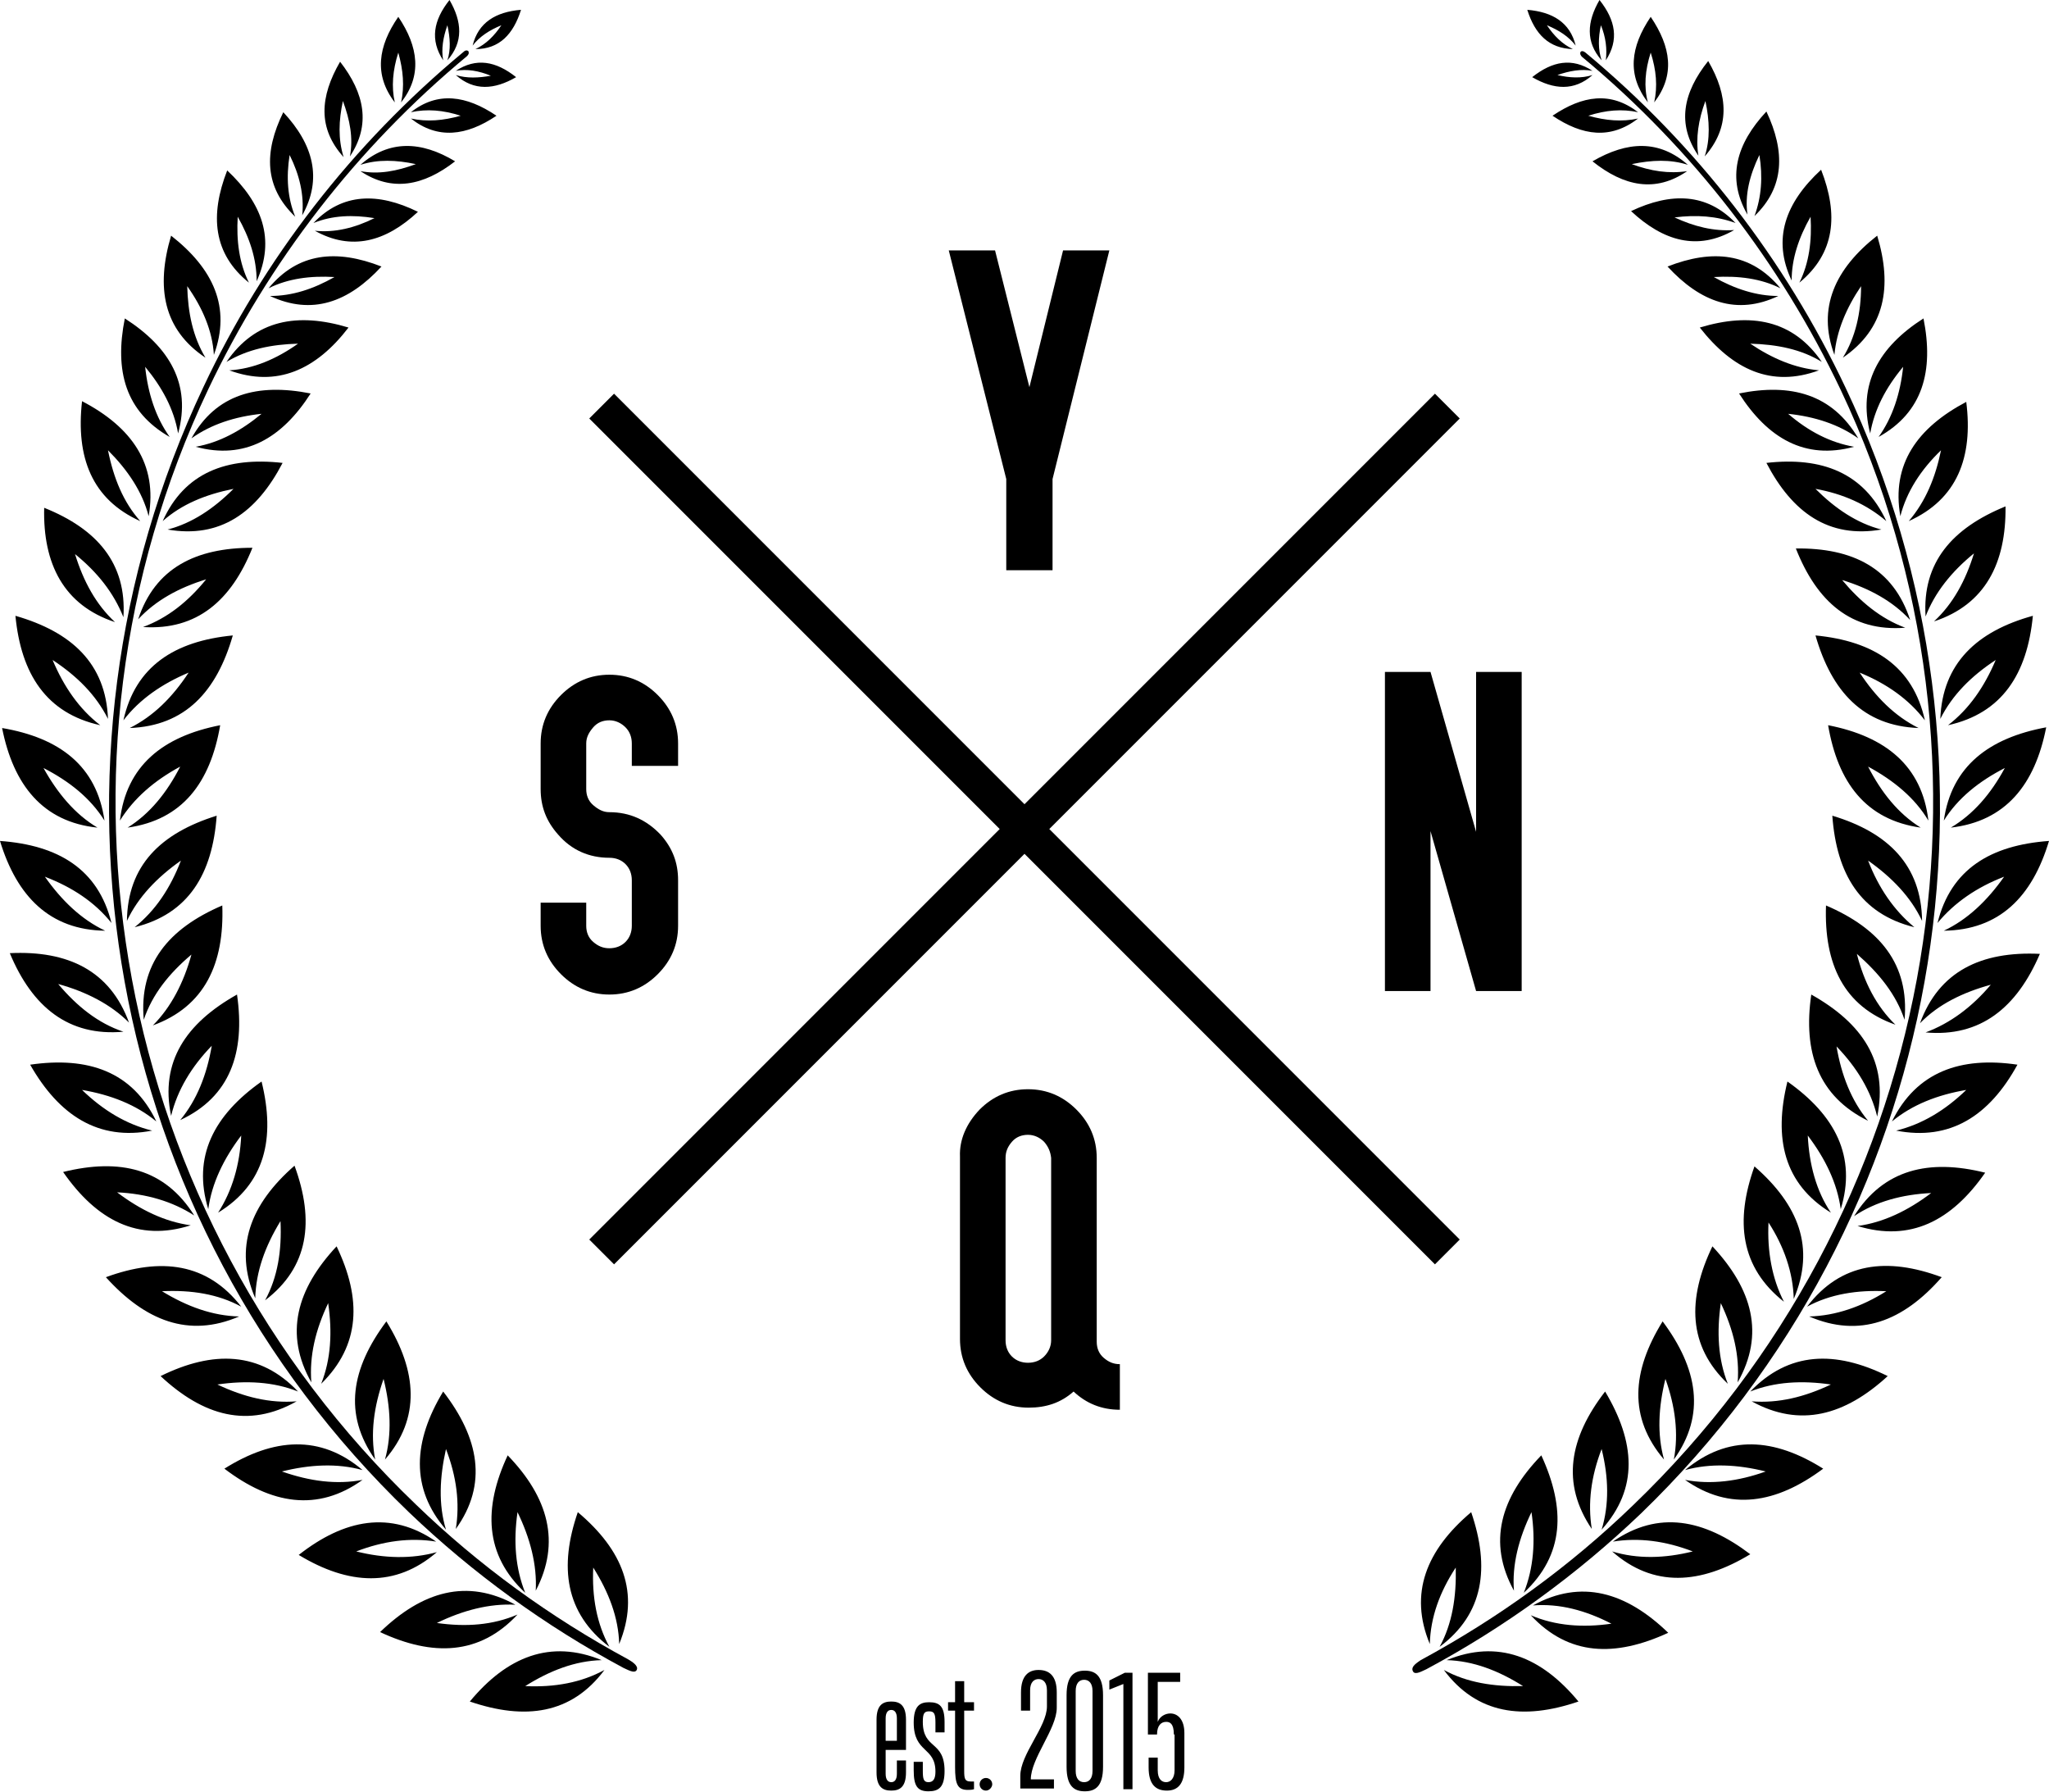
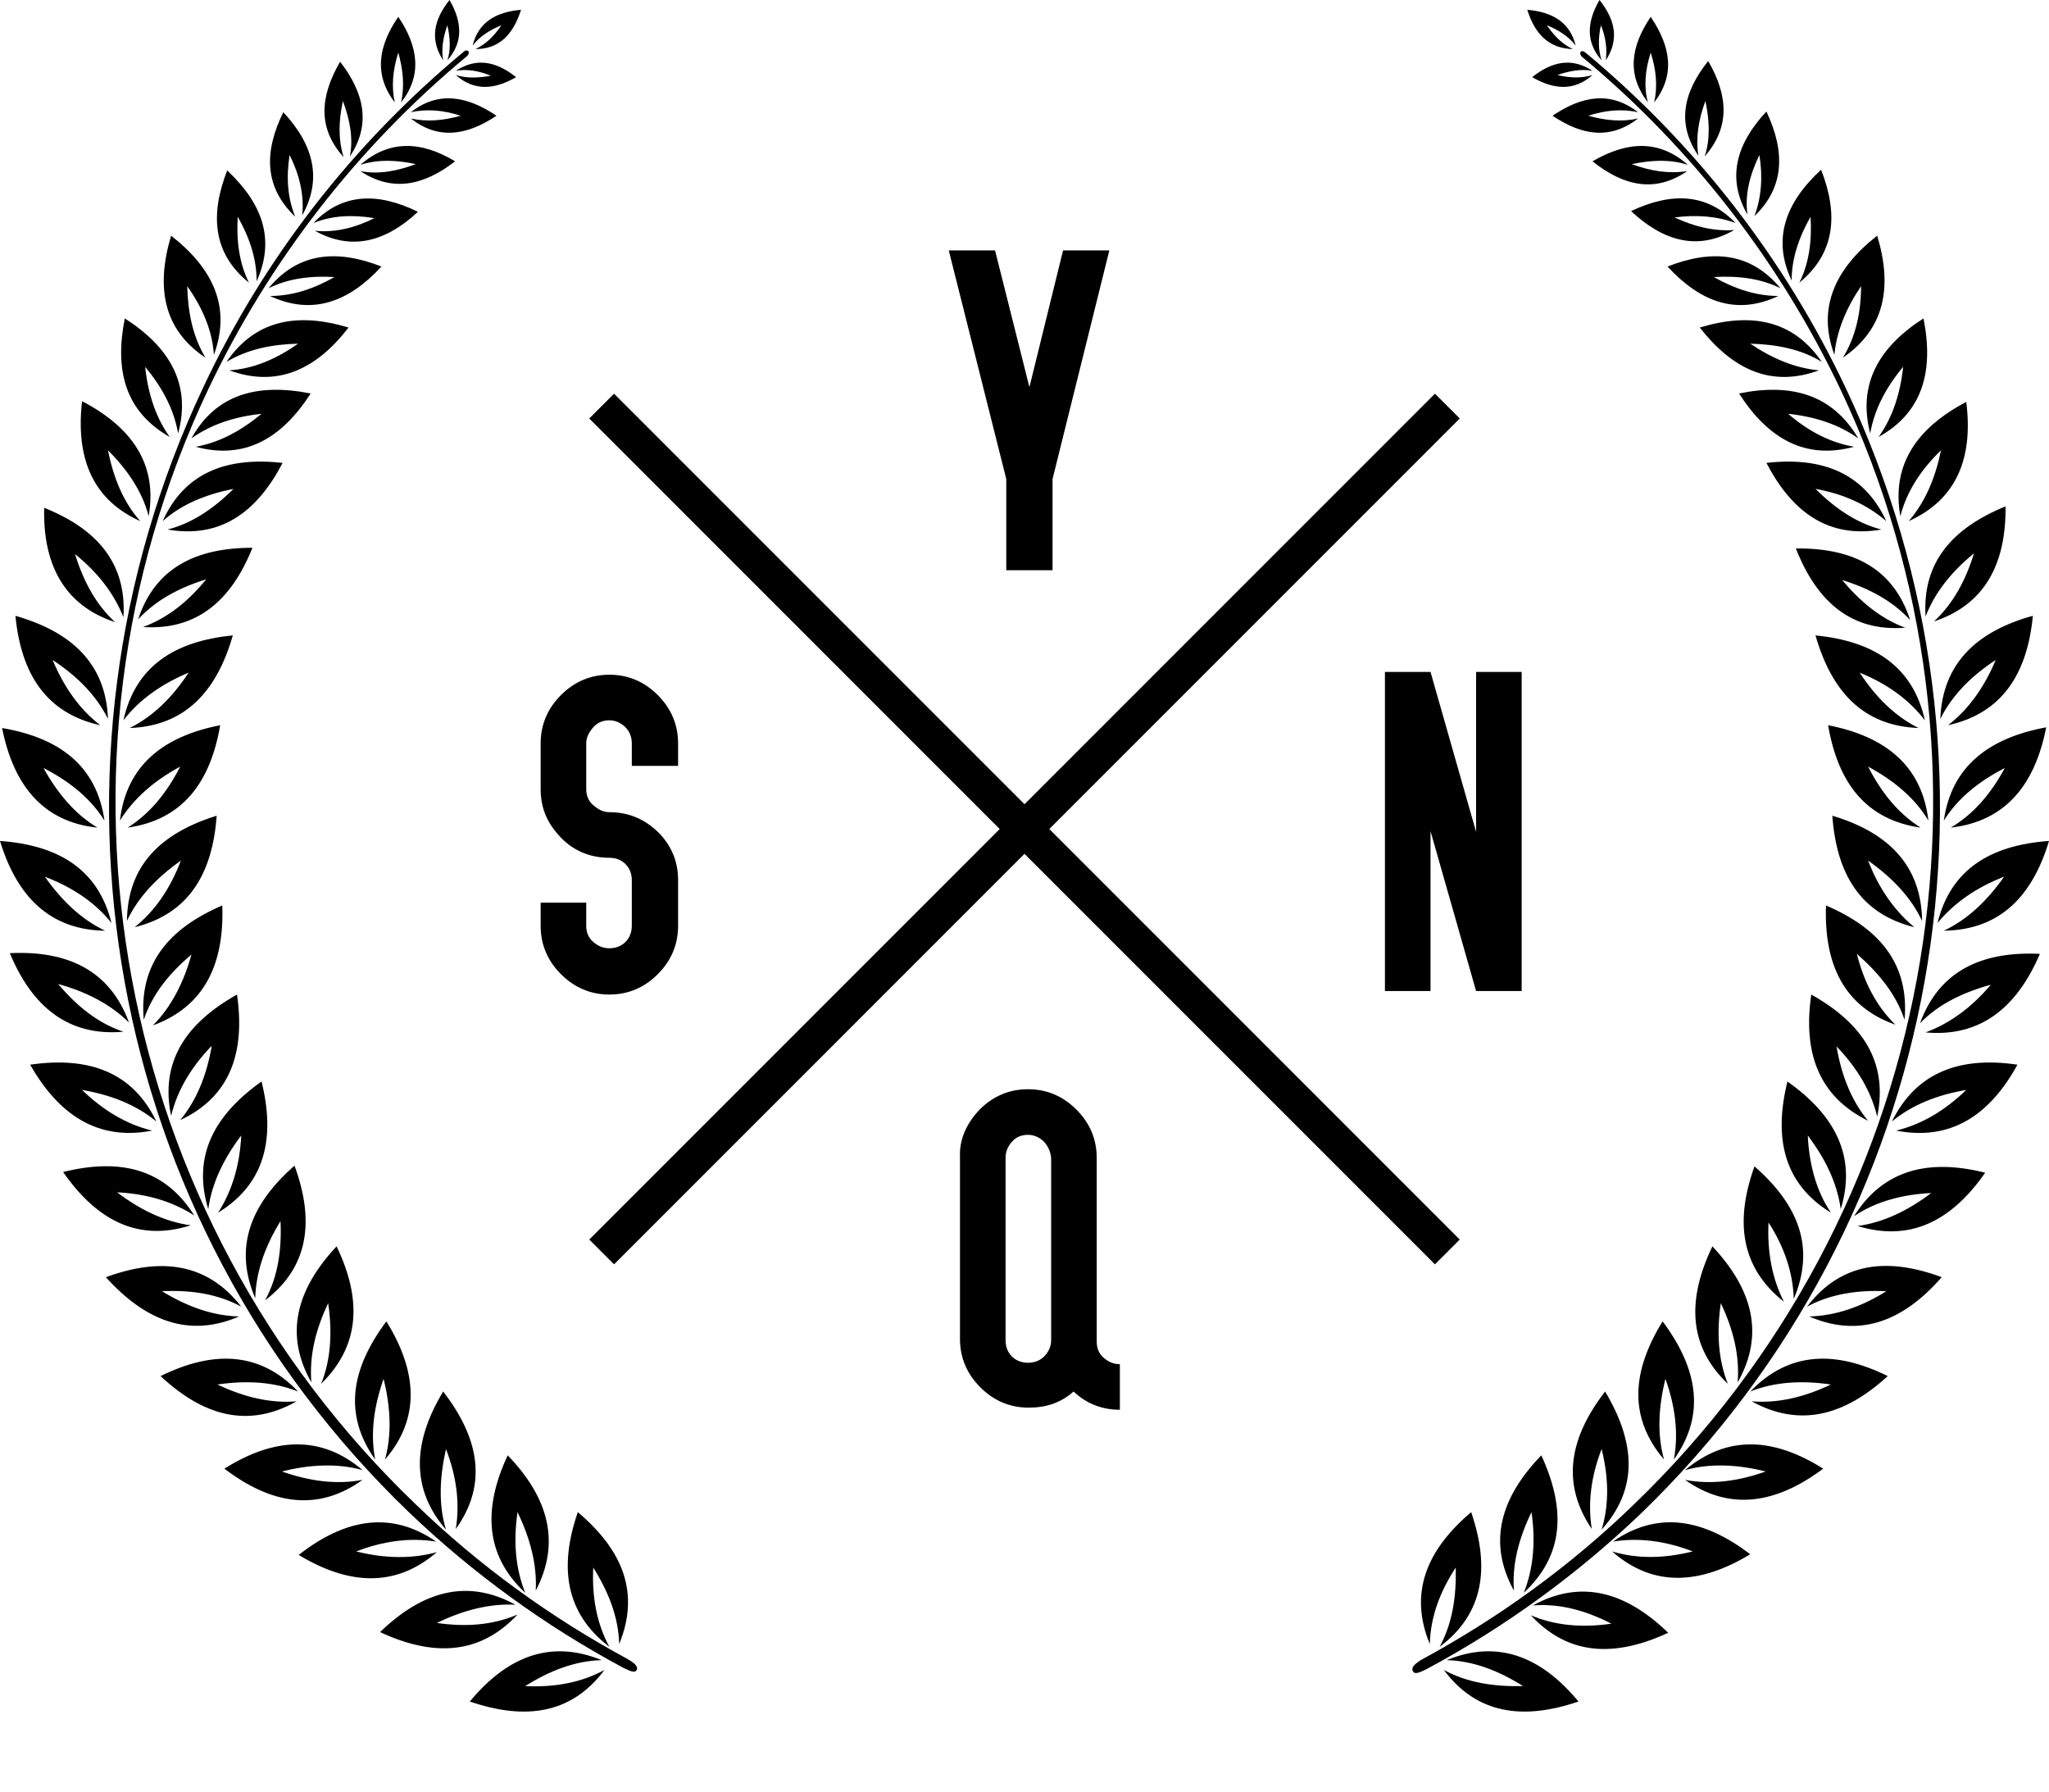
- <svg xmlns="http://www.w3.org/2000/svg" viewBox="246.9 76.8 292.2 255.4">
+ <svg xmlns="http://www.w3.org/2000/svg" id="Ebene_1" viewBox="-53 73.6 292.2 255.4">
  <style>.st0{fill:none;stroke:#000000;stroke-width:5;stroke-miterlimit:10;}</style>
  <g id="logo-graphic">
-     <path d="M374.8 327.8h1.3v1.7c0 2.1-.9 2.6-2.1 2.6-1.2 0-2.1-.5-2.1-2.6V322c0-2.1.9-2.6 2.1-2.6 1.2 0 2.1.5 2.1 2.6v4.3h-2.9v3.4c0 .8.3 1.2.8 1.2s.8-.4.8-1.2v-1.9zm0-6c0-.8-.3-1.2-.8-1.2s-.8.4-.8 1.2v3.2h1.6v-3.2zm3.7 7.5c0 1.1.1 1.6.8 1.6.7 0 1-.5 1-1.5 0-3.6-3.1-2.6-3.1-7 0-2.4.9-2.9 2.2-2.9 1.5 0 2.2.6 2.2 2.8v1.5h-1.3v-1.4c0-1.3-.2-1.6-.9-1.6s-.9.3-.9 1.5c0 4 3.1 2.6 3.1 7 0 2.3-.8 2.9-2.3 2.9-1.6 0-2.1-.8-2.1-3V328h1.3v1.3zm7.3 2.6c-.3.1-.6.1-.9.1-1.5 0-1.8-.9-1.8-3.3v-8h-1v-1.2h1v-3h1.3v3h1.4v1.2h-1.4v8.6c0 1.1.1 1.5.9 1.5h.5v1.1zm1.7.2c-.5 0-.9-.4-.9-.9s.4-.9.9-.9.9.4.9.9c0 .4-.4.9-.9.9zm4.9-.2V330c0-3.1 3.8-7 3.8-9.9v-2.3c0-1.2-.6-1.6-1.2-1.6s-1.2.4-1.2 1.6v2.9h-1.3v-2.6c0-2.4 1.1-3.2 2.5-3.2 1.5 0 2.6.8 2.6 3.2v2.2c0 3-3.7 7.2-3.7 10.2h3.3v1.3h-4.8zm6.6-13.4c0-2.8 1.1-3.5 2.6-3.5s2.6.7 2.6 3.5v10.2c0 2.8-1.1 3.5-2.6 3.5s-2.6-.7-2.6-3.5v-10.2zm3.7-.6c0-1.1-.5-1.6-1.2-1.6s-1.2.5-1.2 1.6v11.4c0 1.1.5 1.6 1.2 1.6s1.2-.5 1.2-1.6v-11.4zm4.4 14v-15l-2 .8v-1.3l2.2-1.1h1.1v16.6h-1.3zm7.2-7.8c0-1.6-.6-1.8-1.1-1.8-.7 0-1.3.5-1.3 1.8h-1.3v-8.8h4.6v1.3H412v5.7c.3-.8 1.1-1.2 1.8-1.2 1 0 2 .8 2 2.8v4.9c0 2.3-.9 3.3-2.5 3.3s-2.6-.9-2.6-3.3v-1.4h1.3v1.8c0 1.3.6 1.7 1.2 1.7s1.2-.5 1.2-1.7v-5.1z" />
    <g id="base">
      <g id="laurel-svg">
-         <path d="M280.7 218.6c-7.3 4.1-11 9.6-9.4 17.3.9-3.7 2.9-7 5.8-10-.7 4.1-2.1 7.7-4.5 10.6 7.1-3.3 9.3-9.6 8.1-17.9zM319.3 284.3c-3.5 7.5-3.3 14.2 2.5 19.6-1.4-3.5-1.7-7.3-1.1-11.5 1.8 3.7 2.8 7.5 2.6 11.2 3.6-6.9 1.8-13.3-4-19.3zM310.1 275.2c-4.3 7.1-4.7 13.8.4 19.7-1.1-3.6-.9-7.5 0-11.5 1.5 3.9 2 7.7 1.4 11.4 4.6-6.4 3.3-13-1.8-19.6zM294.9 254.5c-5.7 6.1-7.5 12.5-3.6 19.4-.3-3.8.6-7.5 2.4-11.3.6 4.1.4 8-1 11.5 5.6-5.5 5.8-12.1 2.2-19.6zM302 265.2c-5 6.7-6.2 13.2-1.6 19.7-.7-3.7-.2-7.5 1.2-11.5 1 4 1.2 7.9.2 11.5 5.1-5.9 4.6-12.6.2-19.7zM288.9 243c-6.3 5.5-8.7 11.7-5.6 18.9.1-3.8 1.4-7.4 3.6-11 .2 4.2-.4 8-2.2 11.3 6.2-4.7 7.1-11.3 4.2-19.2zM284.2 231c-6.8 4.8-9.9 10.7-7.6 18.2.5-3.7 2.2-7.2 4.7-10.5-.2 4.2-1.3 7.9-3.3 11 6.7-4.1 8.2-10.6 6.2-18.7zM333.8 311.6c-1.8-3.3-2.5-7.1-2.3-11.3 2.2 3.5 3.6 7.1 3.7 10.9 3-7.3.5-13.4-5.9-18.8-2.7 7.8-1.8 14.4 4.5 19.2zM281 264.5c-3.8-.1-7.4-1.4-11-3.6 4.2-.2 8 .4 11.3 2.2-4.8-6.2-11.4-7.1-19.3-4.2 5.6 6.2 11.8 8.7 19 5.6zM278.6 205.9c-7.7 3.3-11.9 8.4-11.2 16.3 1.2-3.6 3.6-6.6 6.8-9.3-1.1 4-2.9 7.5-5.5 10.1 7.4-2.7 10.2-8.8 9.9-17.1zM321.8 317.2c3.5-2.2 7.1-3.6 10.9-3.7-7.3-3-13.5-.5-18.8 5.9 7.9 2.7 14.5 1.8 19.2-4.5-3.3 1.8-7.1 2.5-11.3 2.3zM289.2 276.6c-3.8.3-7.5-.6-11.3-2.4 4.1-.6 8-.4 11.5 1-5.4-5.7-12.1-5.9-19.6-2.2 6.1 5.7 12.5 7.5 19.4 3.6zM274.1 251.5c-3.7-.5-7.2-2.2-10.5-4.7 4.2.2 7.9 1.3 11 3.3-4.2-6.7-10.6-8.2-18.7-6.2 4.8 6.9 10.7 10 18.2 7.6zM298.6 287.8c-3.7.7-7.5.2-11.5-1.2 4-1 7.9-1.2 11.5-.2-6-5.1-12.7-4.6-19.7-.2 6.7 5.1 13.3 6.2 19.7 1.6zM297.7 298c3.9-1.5 7.7-2 11.4-1.4-6.5-4.5-13.1-3.2-19.6 1.9 7.1 4.3 13.8 4.7 19.7-.4-3.6 1-7.5.9-11.5-.1zM309.2 308.2c3.7-1.8 7.5-2.8 11.2-2.6-6.9-3.8-13.3-1.9-19.3 3.9 7.5 3.5 14.2 3.3 19.6-2.5-3.5 1.5-7.3 1.8-11.5 1.2zM268.6 238c-3.7-.9-7-2.9-10-5.8 4.1.7 7.7 2.1 10.6 4.5-3.4-7.1-9.7-9.3-18-8.1 4.1 7.2 9.7 10.9 17.4 9.4zM291.6 108.6c2.7-1.1 5.6-1.2 8.7-.7-2.8 1.4-5.7 2.1-8.5 1.8 5.2 2.9 10.1 1.6 14.7-2.7-5.7-2.8-10.8-2.7-14.9 1.6zM272.6 186.1c-1.9 3.7-4.3 6.7-7.5 8.7 7.8-1.1 11.8-6.4 13.2-14.6-8.2 1.6-13.4 5.8-14.3 13.6 2-3.2 4.9-5.7 8.6-7.7zM301.3 114.8c-6.4-2.5-11.9-2-16.1 3.1 2.8-1.4 6-1.8 9.4-1.6-3 1.7-6 2.7-9.2 2.7 6 2.8 11.2.9 15.9-4.2zM298.3 100.3c2.5-.8 5.1-.7 7.9-.1-2.7 1-5.3 1.5-7.9 1 4.5 3 9 2.1 13.5-1.4-4.8-2.9-9.4-3.1-13.5.5zM264.5 223.9c-3.6-1.2-6.6-3.6-9.3-6.8 4 1.1 7.5 2.9 10.1 5.5-2.7-7.4-8.7-10.3-17-9.9 3.2 7.7 8.4 11.9 16.2 11.2zM305.5 92.8c2.3-.5 4.6-.3 7.1.5-2.5.7-4.8.9-7.1.4 3.8 3 7.9 2.5 12.2-.4-4.3-2.9-8.4-3.5-12.2-.5zM311.9 87.5c2.6 2.3 5.5 2.1 8.6.3-2.9-2.3-5.7-2.8-8.6-.9 1.6-.3 3.3 0 5 .7-1.7.3-3.4.4-5-.1zM296.6 123.5c-7.3-2.2-13.3-1.1-17.4 4.9 3-1.8 6.4-2.5 10.2-2.6-3.1 2.2-6.4 3.6-9.8 3.8 6.8 2.5 12.4-.1 17-6.1zM266.1 209c7.7-1.9 11.1-7.6 11.7-15.9-8 2.5-12.7 7.1-12.8 15 1.6-3.4 4.3-6.2 7.7-8.6-1.5 3.9-3.6 7.1-6.6 9.5zM274.2 139.3c2.8-2 6.2-3.1 10-3.5-2.9 2.4-6 4.1-9.4 4.7 7 1.9 12.3-1.2 16.4-7.6-7.6-1.5-13.5.1-17 6.4zM266.6 165.1c2.5-2.7 5.8-4.5 9.7-5.7-2.6 3.2-5.5 5.5-9 6.8 7.7.5 12.6-3.8 15.6-11.3-8.1 0-13.9 2.9-16.3 10.2zM273.8 172.7c-2.3 3.5-5 6.2-8.4 7.9 7.9-.3 12.4-5.2 14.7-13.2-8.3.8-13.9 4.4-15.6 12.1 2.3-3 5.5-5.2 9.3-6.8zM270.1 151.1c2.7-2.4 6.1-3.8 10.1-4.6-2.8 2.8-5.9 4.9-9.4 5.8 7.5 1.3 12.7-2.4 16.4-9.5-8-.9-14 1.4-17.1 8.3zM318.4 80.4c-1 1.5-2.2 2.7-3.7 3.4 3.4 0 5.4-2.1 6.5-5.6-3.6.3-6.1 1.8-6.9 5.1 1-1.3 2.4-2.2 4.1-2.9zM261.2 180.2c-3-2.3-5.2-5.5-6.8-9.3 3.5 2.3 6.2 5 7.9 8.4-.3-7.9-5.2-12.4-13.2-14.7.8 8.3 4.4 13.9 12.1 15.6zM263.3 165.5c-2.7-2.5-4.5-5.8-5.7-9.7 3.2 2.6 5.5 5.5 6.9 9 .5-7.7-3.8-12.6-11.3-15.6-.2 8 2.8 13.9 10.1 16.3zM266.9 151.1c-2.4-2.7-3.8-6.1-4.6-10.1 2.8 2.8 4.9 5.9 5.8 9.4 1.3-7.4-2.4-12.7-9.5-16.4-.9 8 1.4 14 8.3 17.1zM271.1 139.1c-2-2.8-3.1-6.2-3.5-10 2.4 2.9 4.1 6 4.7 9.5 1.9-7-1.2-12.3-7.6-16.4-1.5 7.5.1 13.3 6.4 16.9zM261.9 209.5c-3.4-1.6-6.2-4.3-8.6-7.7 3.9 1.5 7.1 3.6 9.5 6.6-1.9-7.7-7.6-11.1-15.9-11.7 2.4 7.9 7.1 12.7 15 12.8zM260.8 194.8c-3.2-1.9-5.7-4.9-7.7-8.5 3.7 1.9 6.7 4.3 8.7 7.5-1.1-7.8-6.4-11.8-14.6-13.2 1.6 8.1 5.8 13.4 13.6 14.2zM288.2 98.9c1.4 2.8 2.1 5.7 1.8 8.6 2.9-5.2 1.6-10.1-2.7-14.7-2.8 5.7-2.7 10.7 1.7 14.9-1.1-2.7-1.3-5.6-.8-8.8zM276.2 127.8c-1.8-3-2.5-6.4-2.6-10.2 2.2 3.1 3.6 6.4 3.8 9.8 2.5-6.8-.1-12.3-6.1-17-2.2 7.4-1.1 13.4 4.9 17.4zM303.7 84.3c.7 2.5.9 4.8.4 7.1 3-3.8 2.5-7.9-.4-12.2-2.9 4.2-3.5 8.3-.5 12.2-.5-2.2-.3-4.6.5-7.1zM310.7 80.4c.4 1.8.5 3.5 0 5 2.3-2.6 2.1-5.5.3-8.6-2.3 2.9-2.8 5.7-.9 8.6-.3-1.6 0-3.3.6-5zM295.8 91.2c1 2.7 1.5 5.3 1 7.9 3-4.5 2.1-9-1.4-13.5-2.9 5-3.2 9.5.5 13.6-.8-2.6-.7-5.2-.1-8zM282.4 117.1c-1.4-2.8-1.8-6-1.6-9.4 1.7 3 2.7 6 2.7 9.2 2.7-6 .8-11.1-4.2-15.8-2.5 6.4-2 11.9 3.1 16z" />
-         <path d="M336.5 313.4c-11.1-6-21.3-13.4-30.3-22.1-43.1-41.3-55-105.4-29.6-159 8.6-18.1 21.1-34.4 36.9-47.5.4-.4.2-.6.2-.7 0 0-.3-.3-.7.1-15.9 13.2-28.5 29.5-37.1 47.8-25.5 54-14.2 118.6 29.3 160.4 9.1 8.7 19.4 16.2 30.6 22.2.5.2 1.6.9 1.9.3.3-.6-.7-1.2-1.2-1.5z" />
+         <path d="M-19.2 215.4c-7.3 4.1-11 9.6-9.4 17.3.9-3.7 2.9-7 5.8-10-.7 4.1-2.1 7.7-4.5 10.6 7.1-3.3 9.3-9.6 8.1-17.9zM19.4 281.1c-3.5 7.5-3.3 14.2 2.5 19.6-1.4-3.5-1.7-7.3-1.1-11.5 1.8 3.7 2.8 7.5 2.6 11.2 3.6-6.9 1.8-13.3-4-19.3zM10.2 272c-4.3 7.1-4.7 13.8.4 19.7-1.1-3.6-.9-7.5 0-11.5 1.5 3.9 2 7.7 1.4 11.4 4.6-6.4 3.3-13-1.8-19.6zM-5 251.3c-5.7 6.1-7.5 12.5-3.6 19.4-.3-3.8.6-7.5 2.4-11.3.6 4.1.4 8-1 11.5 5.6-5.5 5.8-12.1 2.2-19.6zM2.1 262c-5 6.7-6.2 13.2-1.6 19.7-.7-3.7-.2-7.5 1.2-11.5 1 4 1.2 7.9.2 11.5 5.1-5.9 4.6-12.6.2-19.7zM-11 239.8c-6.3 5.5-8.7 11.7-5.6 18.9.1-3.8 1.4-7.4 3.6-11 .2 4.2-.4 8-2.2 11.3 6.2-4.7 7.1-11.3 4.2-19.2zM-15.7 227.8c-6.8 4.8-9.9 10.7-7.6 18.2.5-3.7 2.2-7.2 4.7-10.5-.2 4.2-1.3 7.9-3.3 11 6.7-4.1 8.2-10.6 6.2-18.7zM33.9 308.4c-1.8-3.3-2.5-7.1-2.3-11.3 2.2 3.5 3.6 7.1 3.7 10.9 3-7.3.5-13.4-5.9-18.8-2.7 7.8-1.8 14.4 4.5 19.2zM-18.9 261.3c-3.8-.1-7.4-1.4-11-3.6 4.2-.2 8 .4 11.3 2.2-4.8-6.2-11.4-7.1-19.3-4.2 5.6 6.2 11.8 8.7 19 5.6zM-21.3 202.7c-7.7 3.3-11.9 8.4-11.2 16.3 1.2-3.6 3.6-6.6 6.8-9.3-1.1 4-2.9 7.5-5.5 10.1 7.4-2.7 10.2-8.8 9.9-17.1zM21.9 314c3.5-2.2 7.1-3.6 10.9-3.7-7.3-3-13.5-.5-18.8 5.9 7.9 2.7 14.5 1.8 19.2-4.5-3.3 1.8-7.1 2.5-11.3 2.3zM-10.7 273.4c-3.8.3-7.5-.6-11.3-2.4 4.1-.6 8-.4 11.5 1-5.4-5.7-12.1-5.9-19.6-2.2 6.1 5.7 12.5 7.5 19.4 3.6zM-25.8 248.3c-3.7-.5-7.2-2.2-10.5-4.7 4.2.2 7.9 1.3 11 3.3-4.2-6.7-10.6-8.2-18.7-6.2 4.8 6.9 10.7 10 18.2 7.6zM-1.3 284.6c-3.7.7-7.5.2-11.5-1.2 4-1 7.9-1.2 11.5-.2-6-5.1-12.7-4.6-19.7-.2 6.7 5.1 13.3 6.2 19.7 1.6zM-2.2 294.8c3.9-1.5 7.7-2 11.4-1.4-6.5-4.5-13.1-3.2-19.6 1.9 7.1 4.3 13.8 4.7 19.7-.4-3.6 1-7.5.9-11.5-.1zM9.3 305c3.7-1.8 7.5-2.8 11.2-2.6-6.9-3.8-13.3-1.9-19.3 3.9 7.5 3.5 14.2 3.3 19.6-2.5-3.5 1.5-7.3 1.8-11.5 1.2zM-31.3 234.8c-3.7-.9-7-2.9-10-5.8 4.1.7 7.7 2.1 10.6 4.5-3.4-7.1-9.7-9.3-18-8.1 4.1 7.2 9.7 10.9 17.4 9.4zM-8.3 105.4c2.7-1.1 5.6-1.2 8.7-.7-2.8 1.4-5.7 2.1-8.5 1.8 5.2 2.9 10.1 1.6 14.7-2.7-5.7-2.8-10.8-2.7-14.9 1.6zM-27.3 182.9c-1.9 3.7-4.3 6.7-7.5 8.7 7.8-1.1 11.8-6.4 13.2-14.6-8.2 1.6-13.4 5.8-14.3 13.6 2-3.2 4.9-5.7 8.6-7.7zM1.4 111.6c-6.4-2.5-11.9-2-16.1 3.1 2.8-1.4 6-1.8 9.4-1.6-3 1.7-6 2.7-9.2 2.7 6 2.8 11.2.9 15.9-4.2zM-1.6 97.1c2.5-.8 5.1-.7 7.9-.1-2.7 1-5.3 1.5-7.9 1 4.5 3 9 2.1 13.5-1.4-4.8-2.9-9.4-3.1-13.5.5zM-35.4 220.7c-3.6-1.2-6.6-3.6-9.3-6.8 4 1.1 7.5 2.9 10.1 5.5-2.7-7.4-8.7-10.3-17-9.9 3.2 7.7 8.4 11.9 16.2 11.2zM5.6 89.6c2.3-.5 4.6-.3 7.1.5-2.5.7-4.8.9-7.1.4 3.8 3 7.9 2.5 12.2-.4-4.3-2.9-8.4-3.5-12.2-.5zM12 84.3c2.6 2.3 5.5 2.1 8.6.3-2.9-2.3-5.7-2.8-8.6-.9 1.6-.3 3.3 0 5 .7-1.7.3-3.4.4-5-.1zM-3.3 120.3c-7.3-2.2-13.3-1.1-17.4 4.9 3-1.8 6.4-2.5 10.2-2.6-3.1 2.2-6.4 3.6-9.8 3.8 6.8 2.5 12.4-.1 17-6.1zM-33.8 205.8c7.7-1.9 11.1-7.6 11.7-15.9-8 2.5-12.7 7.1-12.8 15 1.6-3.4 4.3-6.2 7.7-8.6-1.5 3.9-3.6 7.1-6.6 9.5zM-25.7 136.1c2.8-2 6.2-3.1 10-3.5-2.9 2.4-6 4.1-9.4 4.7 7 1.9 12.3-1.2 16.4-7.6-7.6-1.5-13.5.1-17 6.4zM-33.3 161.9c2.5-2.7 5.8-4.5 9.7-5.7-2.6 3.2-5.5 5.5-9 6.8 7.7.5 12.6-3.8 15.6-11.3-8.1 0-13.9 2.9-16.3 10.2zM-26.1 169.5c-2.3 3.5-5 6.2-8.4 7.9 7.9-.3 12.4-5.2 14.7-13.2-8.3.8-13.9 4.4-15.6 12.1 2.3-3 5.5-5.2 9.3-6.8zM-29.8 147.9c2.7-2.4 6.1-3.8 10.1-4.6-2.8 2.8-5.9 4.9-9.4 5.8 7.5 1.3 12.7-2.4 16.4-9.5-8-.9-14 1.4-17.1 8.3zM18.5 77.2c-1 1.5-2.2 2.7-3.7 3.4 3.4 0 5.4-2.1 6.5-5.6-3.6.3-6.1 1.8-6.9 5.1 1-1.3 2.4-2.2 4.1-2.9zM-38.7 177c-3-2.3-5.2-5.5-6.8-9.3 3.5 2.3 6.2 5 7.9 8.4-.3-7.9-5.2-12.4-13.2-14.7.8 8.3 4.4 13.9 12.1 15.6zM-36.6 162.3c-2.7-2.5-4.5-5.8-5.7-9.7 3.2 2.6 5.5 5.5 6.9 9 .5-7.7-3.8-12.6-11.3-15.6-.2 8 2.8 13.9 10.1 16.3zM-33 147.9c-2.4-2.7-3.8-6.1-4.6-10.1 2.8 2.8 4.9 5.9 5.8 9.4 1.3-7.4-2.4-12.7-9.5-16.4-.9 8 1.4 14 8.3 17.1zM-28.8 135.9c-2-2.8-3.1-6.2-3.5-10 2.4 2.9 4.1 6 4.7 9.5 1.9-7-1.2-12.3-7.6-16.4-1.5 7.5.1 13.3 6.4 16.9zM-38 206.3c-3.4-1.6-6.2-4.3-8.6-7.7 3.9 1.5 7.1 3.6 9.5 6.6-1.9-7.7-7.6-11.1-15.9-11.7 2.4 7.9 7.1 12.7 15 12.8zM-39.1 191.6c-3.2-1.9-5.7-4.9-7.7-8.5 3.7 1.9 6.7 4.3 8.7 7.5-1.1-7.8-6.4-11.8-14.6-13.2 1.6 8.1 5.8 13.4 13.6 14.2zM-11.7 95.7c1.4 2.8 2.1 5.7 1.8 8.6 2.9-5.2 1.6-10.1-2.7-14.7-2.8 5.7-2.7 10.7 1.7 14.9-1.1-2.7-1.3-5.6-.8-8.8zM-23.7 124.6c-1.8-3-2.5-6.4-2.6-10.2 2.2 3.1 3.6 6.4 3.8 9.8 2.5-6.8-.1-12.3-6.1-17-2.2 7.4-1.1 13.4 4.9 17.4zM3.8 81.1c.7 2.5.9 4.8.4 7.1 3-3.8 2.5-7.9-.4-12.2-2.9 4.2-3.5 8.3-.5 12.2-.5-2.2-.3-4.6.5-7.1zM10.8 77.2c.4 1.8.5 3.5 0 5 2.3-2.6 2.1-5.5.3-8.6-2.3 2.9-2.8 5.7-.9 8.6-.3-1.6 0-3.3.6-5zM-4.1 88c1 2.7 1.5 5.3 1 7.9 3-4.5 2.1-9-1.4-13.5-2.9 5-3.2 9.5.5 13.6-.8-2.6-.7-5.2-.1-8zM-17.5 113.9c-1.4-2.8-1.8-6-1.6-9.4 1.7 3 2.7 6 2.7 9.2 2.7-6 .8-11.1-4.2-15.8-2.5 6.4-2 11.9 3.1 16z" />
+         <path d="M36.6 310.2c-11.1-6-21.3-13.4-30.3-22.1-43.1-41.3-55-105.4-29.6-159 8.6-18.1 21.1-34.4 36.9-47.5.4-.4.2-.6.2-.7 0 0-.3-.3-.7.1-15.9 13.2-28.5 29.5-37.1 47.8-25.5 54-14.2 118.6 29.3 160.4 9.1 8.7 19.4 16.2 30.6 22.2.5.2 1.6.9 1.9.3.3-.6-.7-1.2-1.2-1.5z" />
        <g>
-           <path d="M505.2 218.6c-1.2 8.2 1 14.5 8.1 18-2.4-2.9-3.8-6.5-4.5-10.6 2.9 3 4.9 6.3 5.8 10 1.6-7.8-2.1-13.3-9.4-17.4zM465.3 292.4c.6 4.1.3 8-1.1 11.5 5.8-5.4 6-12 2.5-19.6-5.8 6-7.7 12.4-3.9 19.3-.3-3.7.7-7.5 2.5-11.2zM475.8 275.2c-5.1 6.6-6.3 13.1-1.9 19.6-.6-3.7-.1-7.5 1.4-11.4 1 4 1.1 7.9 0 11.5 5.3-5.9 4.8-12.5.5-19.7zM491.1 254.5c-3.6 7.5-3.5 14.2 2.2 19.6-1.4-3.5-1.6-7.4-1-11.5 1.8 3.8 2.7 7.5 2.4 11.3 3.9-6.9 2.1-13.3-3.6-19.4zM484 265.2c-4.4 7.1-4.9 13.7.2 19.7-1-3.6-.8-7.5.2-11.5 1.4 3.9 1.9 7.8 1.2 11.5 4.6-6.4 3.4-13-1.6-19.7zM502.7 262c3.1-7.3.7-13.4-5.6-18.9-2.8 7.8-2 14.4 4.2 19.3-1.7-3.3-2.4-7.2-2.2-11.3 2.2 3.4 3.5 7.1 3.6 10.9zM501.8 231c-2 8.1-.5 14.6 6.2 18.7-2.1-3.1-3.1-6.9-3.3-11 2.5 3.3 4.2 6.8 4.7 10.5 2.3-7.5-.8-13.4-7.6-18.2zM454.5 300.3c.1 4.2-.5 8-2.3 11.3 6.3-4.7 7.2-11.3 4.5-19.2-6.4 5.4-8.9 11.6-5.9 18.8.1-3.8 1.4-7.4 3.7-10.9zM504.6 263.1c3.3-1.8 7.2-2.4 11.3-2.2-3.5 2.2-7.2 3.5-11 3.6 7.2 3.1 13.4.7 18.9-5.6-7.8-2.9-14.4-2.1-19.2 4.2zM518.5 222.2c.7-7.9-3.5-13-11.2-16.3-.3 8.3 2.5 14.4 9.9 17-2.7-2.6-4.5-6.1-5.5-10.1 3.2 2.8 5.6 5.8 6.8 9.4zM453.2 313.5c3.8.1 7.4 1.5 10.9 3.7-4.2.1-8-.5-11.3-2.3 4.7 6.3 11.3 7.2 19.2 4.5-5.3-6.4-11.5-8.9-18.8-5.9zM496.5 275.2c3.5-1.4 7.4-1.6 11.5-1-3.8 1.8-7.5 2.7-11.3 2.4 6.9 3.8 13.3 2 19.4-3.6-7.5-3.7-14.1-3.5-19.6 2.2zM511.3 250.2c3.1-2.1 6.9-3.1 11-3.3-3.3 2.5-6.8 4.2-10.5 4.7 7.5 2.3 13.4-.7 18.2-7.6-8-2-14.5-.5-18.7 6.2zM487.2 286.4c3.6-1 7.5-.8 11.5.2-3.9 1.4-7.8 1.9-11.5 1.2 6.4 4.5 13 3.4 19.7-1.6-7-4.4-13.6-4.9-19.7.2zM476.9 296.6c3.7-.6 7.5-.1 11.4 1.4-4 1-7.9 1.1-11.5 0 5.9 5.2 12.6 4.7 19.7.4-6.6-5-13.1-6.3-19.6-1.8zM465.5 305.7c3.8-.3 7.5.7 11.2 2.6-4.1.6-8 .3-11.5-1.2 5.4 5.8 12 6 19.6 2.5-6-5.8-12.4-7.7-19.3-3.9zM516.7 236.7c2.9-2.4 6.5-3.8 10.6-4.5-3 2.9-6.3 4.9-10 5.8 7.7 1.5 13.3-2.1 17.3-9.4-8.1-1.2-14.4 1-17.9 8.1zM494.4 108.6c-4.1-4.3-9.2-4.4-14.9-1.7 4.6 4.3 9.5 5.7 14.7 2.7-2.9.2-5.7-.5-8.5-1.8 3.1-.4 6-.2 8.7.8zM521.9 193.8c-.9-7.8-6.1-12-14.3-13.6 1.4 8.2 5.4 13.5 13.2 14.6-3.2-2-5.6-5-7.5-8.7 3.7 2 6.7 4.5 8.6 7.7zM500.8 117.9c-4.2-5.1-9.7-5.6-16.1-3.1 4.7 5.1 9.9 7 15.8 4.2-3.1 0-6.2-1-9.2-2.7 3.5-.2 6.7.2 9.5 1.6zM487.6 100.3c-4.1-3.6-8.6-3.4-13.6-.5 4.5 3.6 9 4.5 13.5 1.4-2.6.4-5.2 0-7.9-1 2.9-.6 5.5-.7 8 .1zM520.7 222.7c2.6-2.7 6.1-4.4 10.1-5.5-2.7 3.2-5.8 5.5-9.3 6.8 7.8.7 13-3.5 16.3-11.2-8.4-.4-14.4 2.5-17.1 9.9zM480.5 92.8c-3.9-3-7.9-2.4-12.2.5 4.3 2.9 8.3 3.4 12.2.4-2.3.5-4.6.3-7.1-.4 2.5-.8 4.8-1 7.1-.5zM474 86.9c-2.9-1.9-5.7-1.4-8.6.9 3.1 1.8 6 2 8.6-.3-1.6.5-3.3.4-5 0 1.7-.6 3.4-.9 5-.6zM489.3 123.5c4.7 6 10.2 8.6 17 6.1-3.4-.3-6.7-1.7-9.8-3.8 3.8.1 7.3.8 10.2 2.6-4.1-6-10.1-7.1-17.4-4.9zM521 208.1c-.1-7.9-4.8-12.6-12.8-15 .6 8.3 4 14 11.7 15.9-2.9-2.4-5.1-5.6-6.6-9.5 3.4 2.4 6.1 5.2 7.7 8.6zM494.9 132.9c4.1 6.4 9.4 9.5 16.4 7.6-3.4-.6-6.5-2.2-9.4-4.7 3.8.4 7.2 1.5 10 3.5-3.7-6.3-9.6-7.9-17-6.4zM503 155c3 7.6 7.9 11.9 15.6 11.3-3.5-1.3-6.4-3.7-9-6.8 3.9 1.2 7.2 3 9.7 5.7-2.4-7.4-8.2-10.3-16.3-10.2zM521.4 179.5c-1.7-7.7-7.3-11.3-15.6-12.1 2.3 8 6.8 12.9 14.7 13.2-3.4-1.7-6.1-4.4-8.4-7.9 3.9 1.6 7 3.8 9.3 6.8zM498.8 142.8c3.7 7.1 8.9 10.8 16.4 9.5-3.5-.9-6.6-3-9.4-5.8 3.9.7 7.3 2.2 10.1 4.6-3.2-6.9-9.2-9.2-17.1-8.3zM471.2 83.8c-1.5-.7-2.7-1.9-3.7-3.4 1.7.7 3.1 1.6 4.1 2.9-.8-3.3-3.3-4.8-6.9-5.1 1.1 3.5 3.1 5.5 6.5 5.6zM523.6 179.3c1.7-3.4 4.4-6.1 7.9-8.4-1.6 3.8-3.8 7-6.8 9.3 7.7-1.7 11.3-7.3 12.1-15.6-8 2.2-12.9 6.8-13.2 14.7zM521.5 164.7c1.3-3.4 3.7-6.4 6.9-9-1.2 3.9-3 7.2-5.7 9.7 7.3-2.4 10.3-8.3 10.2-16.4-7.6 3.1-11.9 8-11.4 15.7zM517.9 150.4c.9-3.5 2.9-6.6 5.8-9.4-.8 3.9-2.2 7.3-4.6 10.1 6.9-3.1 9.2-9.1 8.2-17-7 3.7-10.7 8.9-9.4 16.3zM513.6 138.6c.6-3.4 2.2-6.5 4.7-9.5-.4 3.8-1.5 7.2-3.5 10 6.3-3.5 7.9-9.4 6.4-16.9-6.4 4.1-9.4 9.4-7.6 16.4zM524.1 209.5c7.9-.1 12.6-4.8 15-12.8-8.3.6-14 4-15.9 11.7 2.4-2.9 5.6-5.1 9.5-6.6-2.4 3.4-5.2 6.1-8.6 7.7zM524.1 193.8c2-3.2 5-5.6 8.7-7.5-2 3.7-4.5 6.6-7.7 8.5 7.8-.9 12-6.1 13.6-14.3-8.1 1.5-13.5 5.5-14.6 13.3zM497.8 98.9c.5 3.1.3 6-.7 8.7 4.3-4.1 4.4-9.2 1.7-14.9-4.3 4.6-5.7 9.5-2.7 14.7-.4-2.8.3-5.6 1.7-8.5zM508.5 127.4c.3-3.4 1.7-6.7 3.8-9.8 0 3.8-.8 7.3-2.6 10.2 6-4.1 7.1-10.1 4.9-17.4-6 4.7-8.6 10.3-6.1 17zM482.3 84.3c.8 2.5 1 4.8.5 7.1 3-3.9 2.4-7.9-.5-12.2-2.9 4.3-3.4 8.3-.4 12.2-.6-2.2-.4-4.6.4-7.1zM475.2 80.4c.7 1.7.9 3.4.7 5 1.9-2.9 1.4-5.7-.9-8.6-1.8 3.1-2 6 .3 8.6-.5-1.5-.5-3.2-.1-5zM490.1 91.2c.6 2.8.7 5.5-.1 7.9 3.6-4.1 3.4-8.6.5-13.6-3.6 4.5-4.5 9-1.4 13.5-.4-2.5 0-5.1 1-7.8zM505.1 107.7c.2 3.4-.2 6.6-1.6 9.4 5.1-4.2 5.6-9.7 3.1-16.1-5.1 4.7-7 9.9-4.2 15.8 0-3.1 1-6.1 2.7-9.1z" />
-           <path d="M510.1 132.1c-8.6-18.2-21.2-34.6-37.1-47.8-.5-.4-.7-.1-.7-.1s-.2.3.2.7c15.8 13.1 28.3 29.4 36.9 47.5 25.3 53.5 13.5 117.6-29.6 159-9 8.7-19.2 16.1-30.3 22.1-.4.3-1.5.9-1.1 1.6.3.6 1.4-.1 1.9-.3 11.2-6 21.5-13.5 30.6-22.2 43.4-41.9 54.7-106.6 29.2-160.5z" />
+           <path d="M205.3 215.4c-1.2 8.2 1 14.5 8.1 18-2.4-2.9-3.8-6.5-4.5-10.6 2.9 3 4.9 6.3 5.8 10 1.6-7.8-2.1-13.3-9.4-17.4zM165.4 289.2c.6 4.1.3 8-1.1 11.5 5.8-5.4 6-12 2.5-19.6-5.8 6-7.7 12.4-3.9 19.3-.3-3.7.7-7.5 2.5-11.2zM175.9 272c-5.1 6.6-6.3 13.1-1.9 19.6-.6-3.7-.1-7.5 1.4-11.4 1 4 1.1 7.9 0 11.5 5.3-5.9 4.8-12.5.5-19.7zM191.2 251.3c-3.6 7.5-3.5 14.2 2.2 19.6-1.4-3.5-1.6-7.4-1-11.5 1.8 3.8 2.7 7.5 2.4 11.3 3.9-6.9 2.1-13.3-3.6-19.4zM184.1 262c-4.4 7.1-4.9 13.7.2 19.7-1-3.6-.8-7.5.2-11.5 1.4 3.9 1.9 7.8 1.2 11.5 4.6-6.4 3.4-13-1.6-19.7zM202.8 258.8c3.1-7.3.7-13.4-5.6-18.9-2.8 7.8-2 14.4 4.2 19.3-1.7-3.3-2.4-7.2-2.2-11.3 2.2 3.4 3.5 7.1 3.6 10.9zM201.9 227.8c-2 8.1-.5 14.6 6.2 18.7-2.1-3.1-3.1-6.9-3.3-11 2.5 3.3 4.2 6.8 4.7 10.5 2.3-7.5-.8-13.4-7.6-18.2zM154.6 297.1c.1 4.2-.5 8-2.3 11.3 6.3-4.7 7.2-11.3 4.5-19.2-6.4 5.4-8.9 11.6-5.9 18.8.1-3.8 1.4-7.4 3.7-10.9zM204.7 259.9c3.3-1.8 7.2-2.4 11.3-2.2-3.5 2.2-7.2 3.5-11 3.6 7.2 3.1 13.4.7 18.9-5.6-7.8-2.9-14.4-2.1-19.2 4.2zM218.6 219c.7-7.9-3.5-13-11.2-16.3-.3 8.3 2.5 14.4 9.9 17-2.7-2.6-4.5-6.1-5.5-10.1 3.2 2.8 5.6 5.8 6.8 9.4zM153.3 310.3c3.8.1 7.4 1.5 10.9 3.7-4.2.1-8-.5-11.3-2.3 4.7 6.3 11.3 7.2 19.2 4.5-5.3-6.4-11.5-8.9-18.8-5.9zM196.6 272c3.5-1.4 7.4-1.6 11.5-1-3.8 1.8-7.5 2.7-11.3 2.4 6.9 3.8 13.3 2 19.4-3.6-7.5-3.7-14.1-3.5-19.6 2.2zM211.4 247c3.1-2.1 6.9-3.1 11-3.3-3.3 2.5-6.8 4.2-10.5 4.7 7.5 2.3 13.4-.7 18.2-7.6-8-2-14.5-.5-18.7 6.2zM187.3 283.2c3.6-1 7.5-.8 11.5.2-3.9 1.4-7.8 1.9-11.5 1.2 6.4 4.5 13 3.4 19.7-1.6-7-4.4-13.6-4.9-19.7.2zM177 293.4c3.7-.6 7.5-.1 11.4 1.4-4 1-7.9 1.1-11.5 0 5.9 5.2 12.6 4.7 19.7.4-6.6-5-13.1-6.3-19.6-1.8zM165.6 302.5c3.8-.3 7.5.7 11.2 2.6-4.1.6-8 .3-11.5-1.2 5.4 5.8 12 6 19.6 2.5-6-5.8-12.4-7.7-19.3-3.9zM216.8 233.5c2.9-2.4 6.5-3.8 10.6-4.5-3 2.9-6.3 4.9-10 5.8 7.7 1.5 13.3-2.1 17.3-9.4-8.1-1.2-14.4 1-17.9 8.1zM194.5 105.4c-4.1-4.3-9.2-4.4-14.9-1.7 4.6 4.3 9.5 5.7 14.7 2.7-2.9.2-5.7-.5-8.5-1.8 3.1-.4 6-.2 8.7.8zM222 190.6c-.9-7.8-6.1-12-14.3-13.6 1.4 8.2 5.4 13.5 13.2 14.6-3.2-2-5.6-5-7.5-8.7 3.7 2 6.7 4.5 8.6 7.7zM200.9 114.7c-4.2-5.1-9.7-5.6-16.1-3.1 4.7 5.1 9.9 7 15.8 4.2-3.1 0-6.2-1-9.2-2.7 3.5-.2 6.7.2 9.5 1.6zM187.7 97.1c-4.1-3.6-8.6-3.4-13.6-.5 4.5 3.6 9 4.5 13.5 1.4-2.6.4-5.2 0-7.9-1 2.9-.6 5.5-.7 8 .1zM220.8 219.5c2.6-2.7 6.1-4.4 10.1-5.5-2.7 3.2-5.8 5.5-9.3 6.8 7.8.7 13-3.5 16.3-11.2-8.4-.4-14.4 2.5-17.1 9.9zM180.6 89.6c-3.9-3-7.9-2.4-12.2.5 4.3 2.9 8.3 3.4 12.2.4-2.3.5-4.6.3-7.1-.4 2.5-.8 4.8-1 7.1-.5zM174.1 83.7c-2.9-1.9-5.7-1.4-8.6.9 3.1 1.8 6 2 8.6-.3-1.6.5-3.3.4-5 0 1.7-.6 3.4-.9 5-.6zM189.4 120.3c4.7 6 10.2 8.6 17 6.1-3.4-.3-6.7-1.7-9.8-3.8 3.8.1 7.3.8 10.2 2.6-4.1-6-10.1-7.1-17.4-4.9zM221.1 204.9c-.1-7.9-4.8-12.6-12.8-15 .6 8.3 4 14 11.7 15.9-2.9-2.4-5.1-5.6-6.6-9.5 3.4 2.4 6.1 5.2 7.7 8.6zM195 129.7c4.1 6.4 9.4 9.5 16.4 7.6-3.4-.6-6.5-2.2-9.4-4.7 3.8.4 7.2 1.5 10 3.5-3.7-6.3-9.6-7.9-17-6.4zM203.1 151.8c3 7.6 7.9 11.9 15.6 11.3-3.5-1.3-6.4-3.7-9-6.8 3.9 1.2 7.2 3 9.7 5.7-2.4-7.4-8.2-10.3-16.3-10.2zM221.5 176.3c-1.7-7.7-7.3-11.3-15.6-12.1 2.3 8 6.8 12.9 14.7 13.2-3.4-1.7-6.1-4.4-8.4-7.9 3.9 1.6 7 3.8 9.3 6.8zM198.9 139.6c3.7 7.1 8.9 10.8 16.4 9.5-3.5-.9-6.6-3-9.4-5.8 3.9.7 7.3 2.2 10.1 4.6-3.2-6.9-9.2-9.2-17.1-8.3zM171.3 80.6c-1.5-.7-2.7-1.9-3.7-3.4 1.7.7 3.1 1.6 4.1 2.9-.8-3.3-3.3-4.8-6.9-5.1 1.1 3.5 3.1 5.5 6.5 5.6zM223.7 176.1c1.7-3.4 4.4-6.1 7.9-8.4-1.6 3.8-3.8 7-6.8 9.3 7.7-1.7 11.3-7.3 12.1-15.6-8 2.2-12.9 6.8-13.2 14.7zM221.6 161.5c1.3-3.4 3.7-6.4 6.9-9-1.2 3.9-3 7.2-5.7 9.7 7.3-2.4 10.3-8.3 10.2-16.4-7.6 3.1-11.9 8-11.4 15.7zM218 147.2c.9-3.5 2.9-6.6 5.8-9.4-.8 3.9-2.2 7.3-4.6 10.1 6.9-3.1 9.2-9.1 8.2-17-7 3.7-10.7 8.9-9.4 16.3zM213.7 135.4c.6-3.4 2.2-6.5 4.7-9.5-.4 3.8-1.5 7.2-3.5 10 6.3-3.5 7.9-9.4 6.4-16.9-6.4 4.1-9.4 9.4-7.6 16.4zM224.2 206.3c7.9-.1 12.6-4.8 15-12.8-8.3.6-14 4-15.9 11.7 2.4-2.9 5.6-5.1 9.5-6.6-2.4 3.4-5.2 6.1-8.6 7.7zM224.2 190.6c2-3.2 5-5.6 8.7-7.5-2 3.7-4.5 6.6-7.7 8.5 7.8-.9 12-6.1 13.6-14.3-8.1 1.5-13.5 5.5-14.6 13.3zM197.9 95.7c.5 3.1.3 6-.7 8.7 4.3-4.1 4.4-9.2 1.7-14.9-4.3 4.6-5.7 9.5-2.7 14.7-.4-2.8.3-5.6 1.7-8.5zM208.6 124.2c.3-3.4 1.7-6.7 3.8-9.8 0 3.8-.8 7.3-2.6 10.2 6-4.1 7.1-10.1 4.9-17.4-6 4.7-8.6 10.3-6.1 17zM182.4 81.1c.8 2.5 1 4.8.5 7.1 3-3.9 2.4-7.9-.5-12.2-2.9 4.3-3.4 8.3-.4 12.2-.6-2.2-.4-4.6.4-7.1zM175.3 77.2c.7 1.7.9 3.4.7 5 1.9-2.9 1.4-5.7-.9-8.6-1.8 3.1-2 6 .3 8.6-.5-1.5-.5-3.2-.1-5zM190.2 88c.6 2.8.7 5.5-.1 7.9 3.6-4.1 3.4-8.6.5-13.6-3.6 4.5-4.5 9-1.4 13.5-.4-2.5 0-5.1 1-7.8zM205.2 104.5c.2 3.4-.2 6.6-1.6 9.4 5.1-4.2 5.6-9.7 3.1-16.1-5.1 4.7-7 9.9-4.2 15.8 0-3.1 1-6.1 2.7-9.1z" />
+           <path d="M210.2 128.9c-8.6-18.2-21.2-34.6-37.1-47.8-.5-.4-.7-.1-.7-.1s-.2.3.2.7c15.8 13.1 28.3 29.4 36.9 47.5 25.3 53.5 13.5 117.6-29.6 159-9 8.7-19.2 16.1-30.3 22.1-.4.3-1.5.9-1.1 1.6.3.6 1.4-.1 1.9-.3 11.2-6 21.5-13.5 30.6-22.2 43.4-41.9 54.7-106.6 29.2-160.5z" />
        </g>
      </g>
    </g>
    <g id="swag">
      <g id="large-x-solid-line-svg">
-         <path class="st0" d="M332.7 134.7l120.6 120.6M332.7 255.3l120.6-120.6" />
+         <path class="st0" d="M32.8 131.5l120.6 120.6M32.8 252.1l120.6-120.6" />
      </g>
    </g>
-     <path d="M330.5 205.5v3.3c0 .9.3 1.7 1 2.3s1.4.9 2.3.9c.9 0 1.7-.3 2.3-.9.6-.6.9-1.4.9-2.3v-6.5c0-.9-.3-1.7-.9-2.3-.6-.6-1.4-.9-2.3-.9-2.9 0-5.4-1.1-7.3-3.3-1.7-1.9-2.5-4-2.5-6.5v-6.5c0-2.7 1-5 2.9-6.9 1.9-1.9 4.2-2.9 6.9-2.9s5 1 6.9 2.9c1.9 1.9 2.9 4.2 2.9 6.9v3.2H337v-3.2c0-.9-.3-1.7-.9-2.3-.6-.6-1.4-1-2.3-1-.9 0-1.7.3-2.3 1s-1 1.4-1 2.3v6.5c0 .9.3 1.7 1 2.3s1.4 1 2.3 1c2.9 0 5.3 1.1 7.3 3.2 1.7 1.9 2.5 4 2.5 6.5v6.5c0 2.7-1 5-2.9 6.9s-4.2 2.9-6.9 2.9-5-1-6.9-2.9c-1.9-1.9-2.9-4.2-2.9-6.9v-3.3h6.5zM382.2 112.5h6.6l4.9 19.5 4.8-19.5h6.6l-8.1 32.6v13h-6.6v-13l-8.2-32.6zM444.4 172.6h6.5l6.5 22.8v-22.8h6.5v45.5h-6.5l-6.5-22.8v22.8h-6.5v-45.5zM386.6 235c1.9-1.9 4.2-2.9 6.9-2.9s5 1 6.9 2.9c1.9 1.9 2.9 4.2 2.9 6.9v26.2c0 .9.3 1.7 1 2.3s1.4.9 2.3.9v6.5c-2.6 0-4.8-.9-6.6-2.6-1.8 1.6-3.9 2.3-6.4 2.3-2.7 0-5-1-6.9-2.9s-2.9-4.2-2.9-6.9v-26c-.1-2.4.9-4.7 2.8-6.7zm9.2 4.6c-.6-.6-1.4-1-2.3-1-.9 0-1.7.3-2.3 1s-.9 1.4-.9 2.3v26c0 .9.3 1.7.9 2.3s1.4.9 2.3.9c.9 0 1.7-.3 2.3-.9s1-1.4 1-2.3v-26c-.1-.9-.4-1.6-1-2.3z" />
+     <path d="M30.6 202.3v3.3c0 .9.3 1.7 1 2.3s1.4.9 2.3.9 1.7-.3 2.3-.9c.6-.6.9-1.4.9-2.3v-6.5c0-.9-.3-1.7-.9-2.3s-1.4-.9-2.3-.9c-2.9 0-5.4-1.1-7.3-3.3-1.7-1.9-2.5-4-2.5-6.5v-6.5c0-2.7 1-5 2.9-6.9s4.2-2.9 6.9-2.9 5 1 6.9 2.9 2.9 4.2 2.9 6.9v3.2h-6.6v-3.2c0-.9-.3-1.7-.9-2.3s-1.4-1-2.3-1-1.7.3-2.3 1-1 1.4-1 2.3v6.5c0 .9.3 1.7 1 2.3s1.4 1 2.3 1c2.9 0 5.3 1.1 7.3 3.2 1.7 1.9 2.5 4 2.5 6.5v6.5c0 2.7-1 5-2.9 6.9s-4.2 2.9-6.9 2.9-5-1-6.9-2.9-2.9-4.2-2.9-6.9v-3.3h6.5zM82.3 109.3h6.6l4.9 19.5 4.8-19.5h6.6l-8.1 32.6v13h-6.6v-13l-8.2-32.6zM144.5 169.4h6.5l6.5 22.8v-22.8h6.5v45.5h-6.5l-6.5-22.8v22.8h-6.5v-45.5zM86.7 231.8c1.9-1.9 4.2-2.9 6.9-2.9s5 1 6.9 2.9 2.9 4.2 2.9 6.9v26.2c0 .9.3 1.7 1 2.3s1.4.9 2.3.9v6.5c-2.6 0-4.8-.9-6.6-2.6-1.8 1.6-3.9 2.3-6.4 2.3-2.7 0-5-1-6.9-2.9-1.9-1.9-2.9-4.2-2.9-6.9v-26c-.1-2.4.9-4.7 2.8-6.7zm9.2 4.6c-.6-.6-1.4-1-2.3-1s-1.7.3-2.3 1-.9 1.4-.9 2.3v26c0 .9.3 1.7.9 2.3s1.4.9 2.3.9 1.7-.3 2.3-.9c.6-.6 1-1.4 1-2.3v-26c-.1-.9-.4-1.6-1-2.3z" />
  </g>
</svg>
